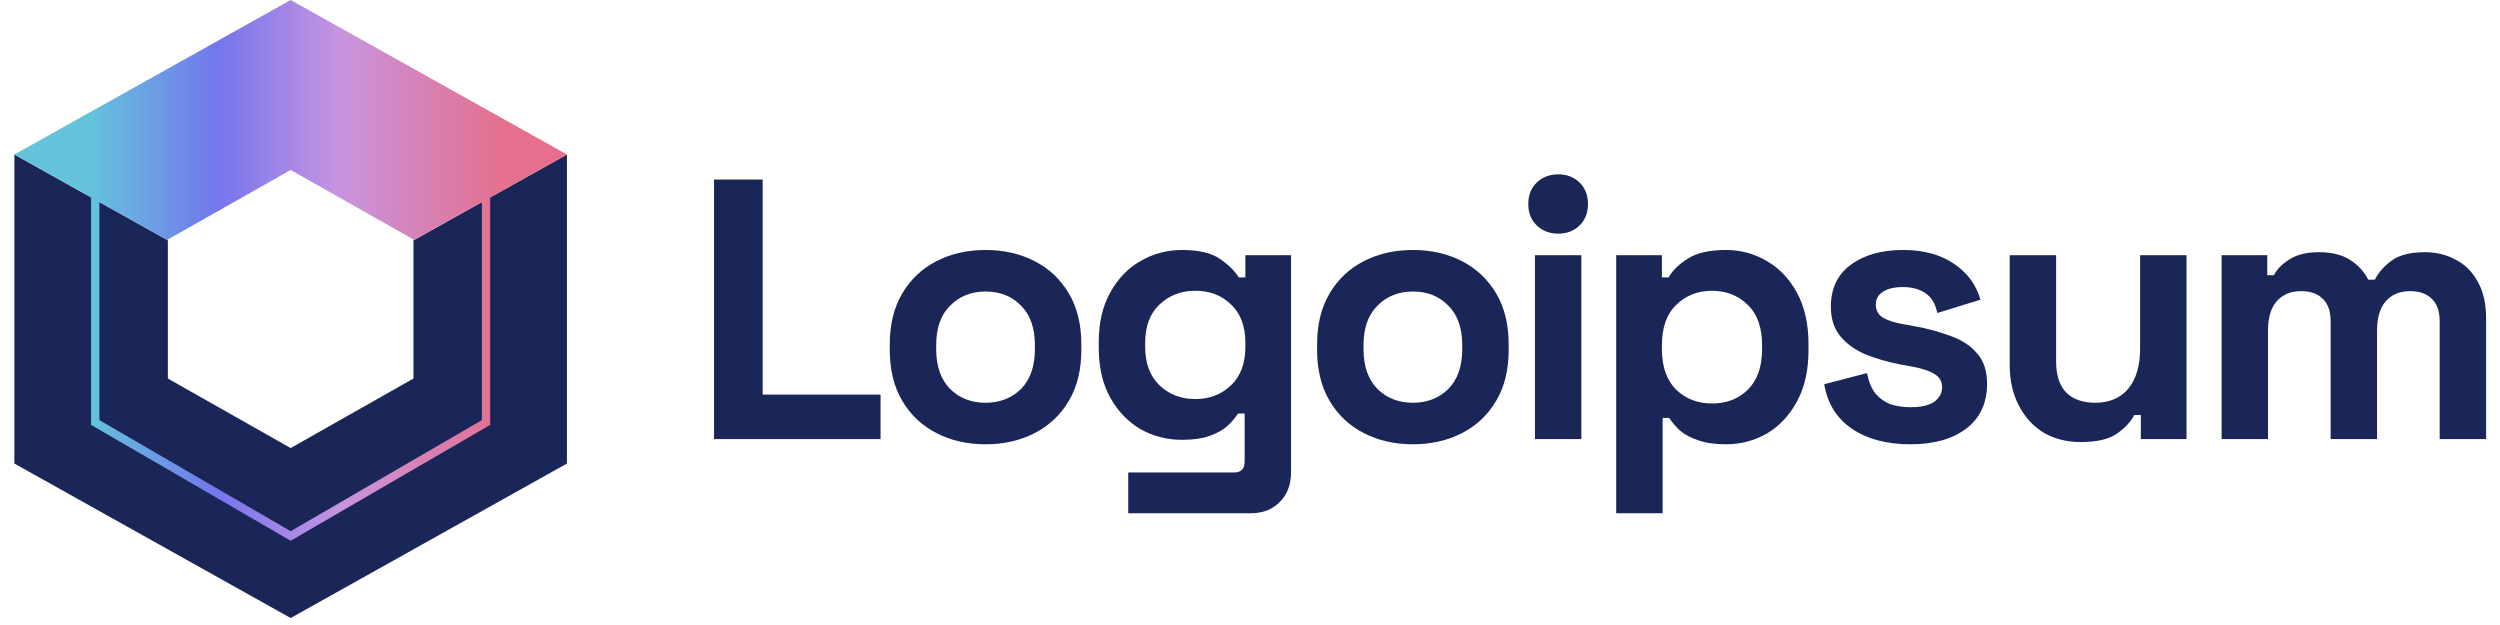
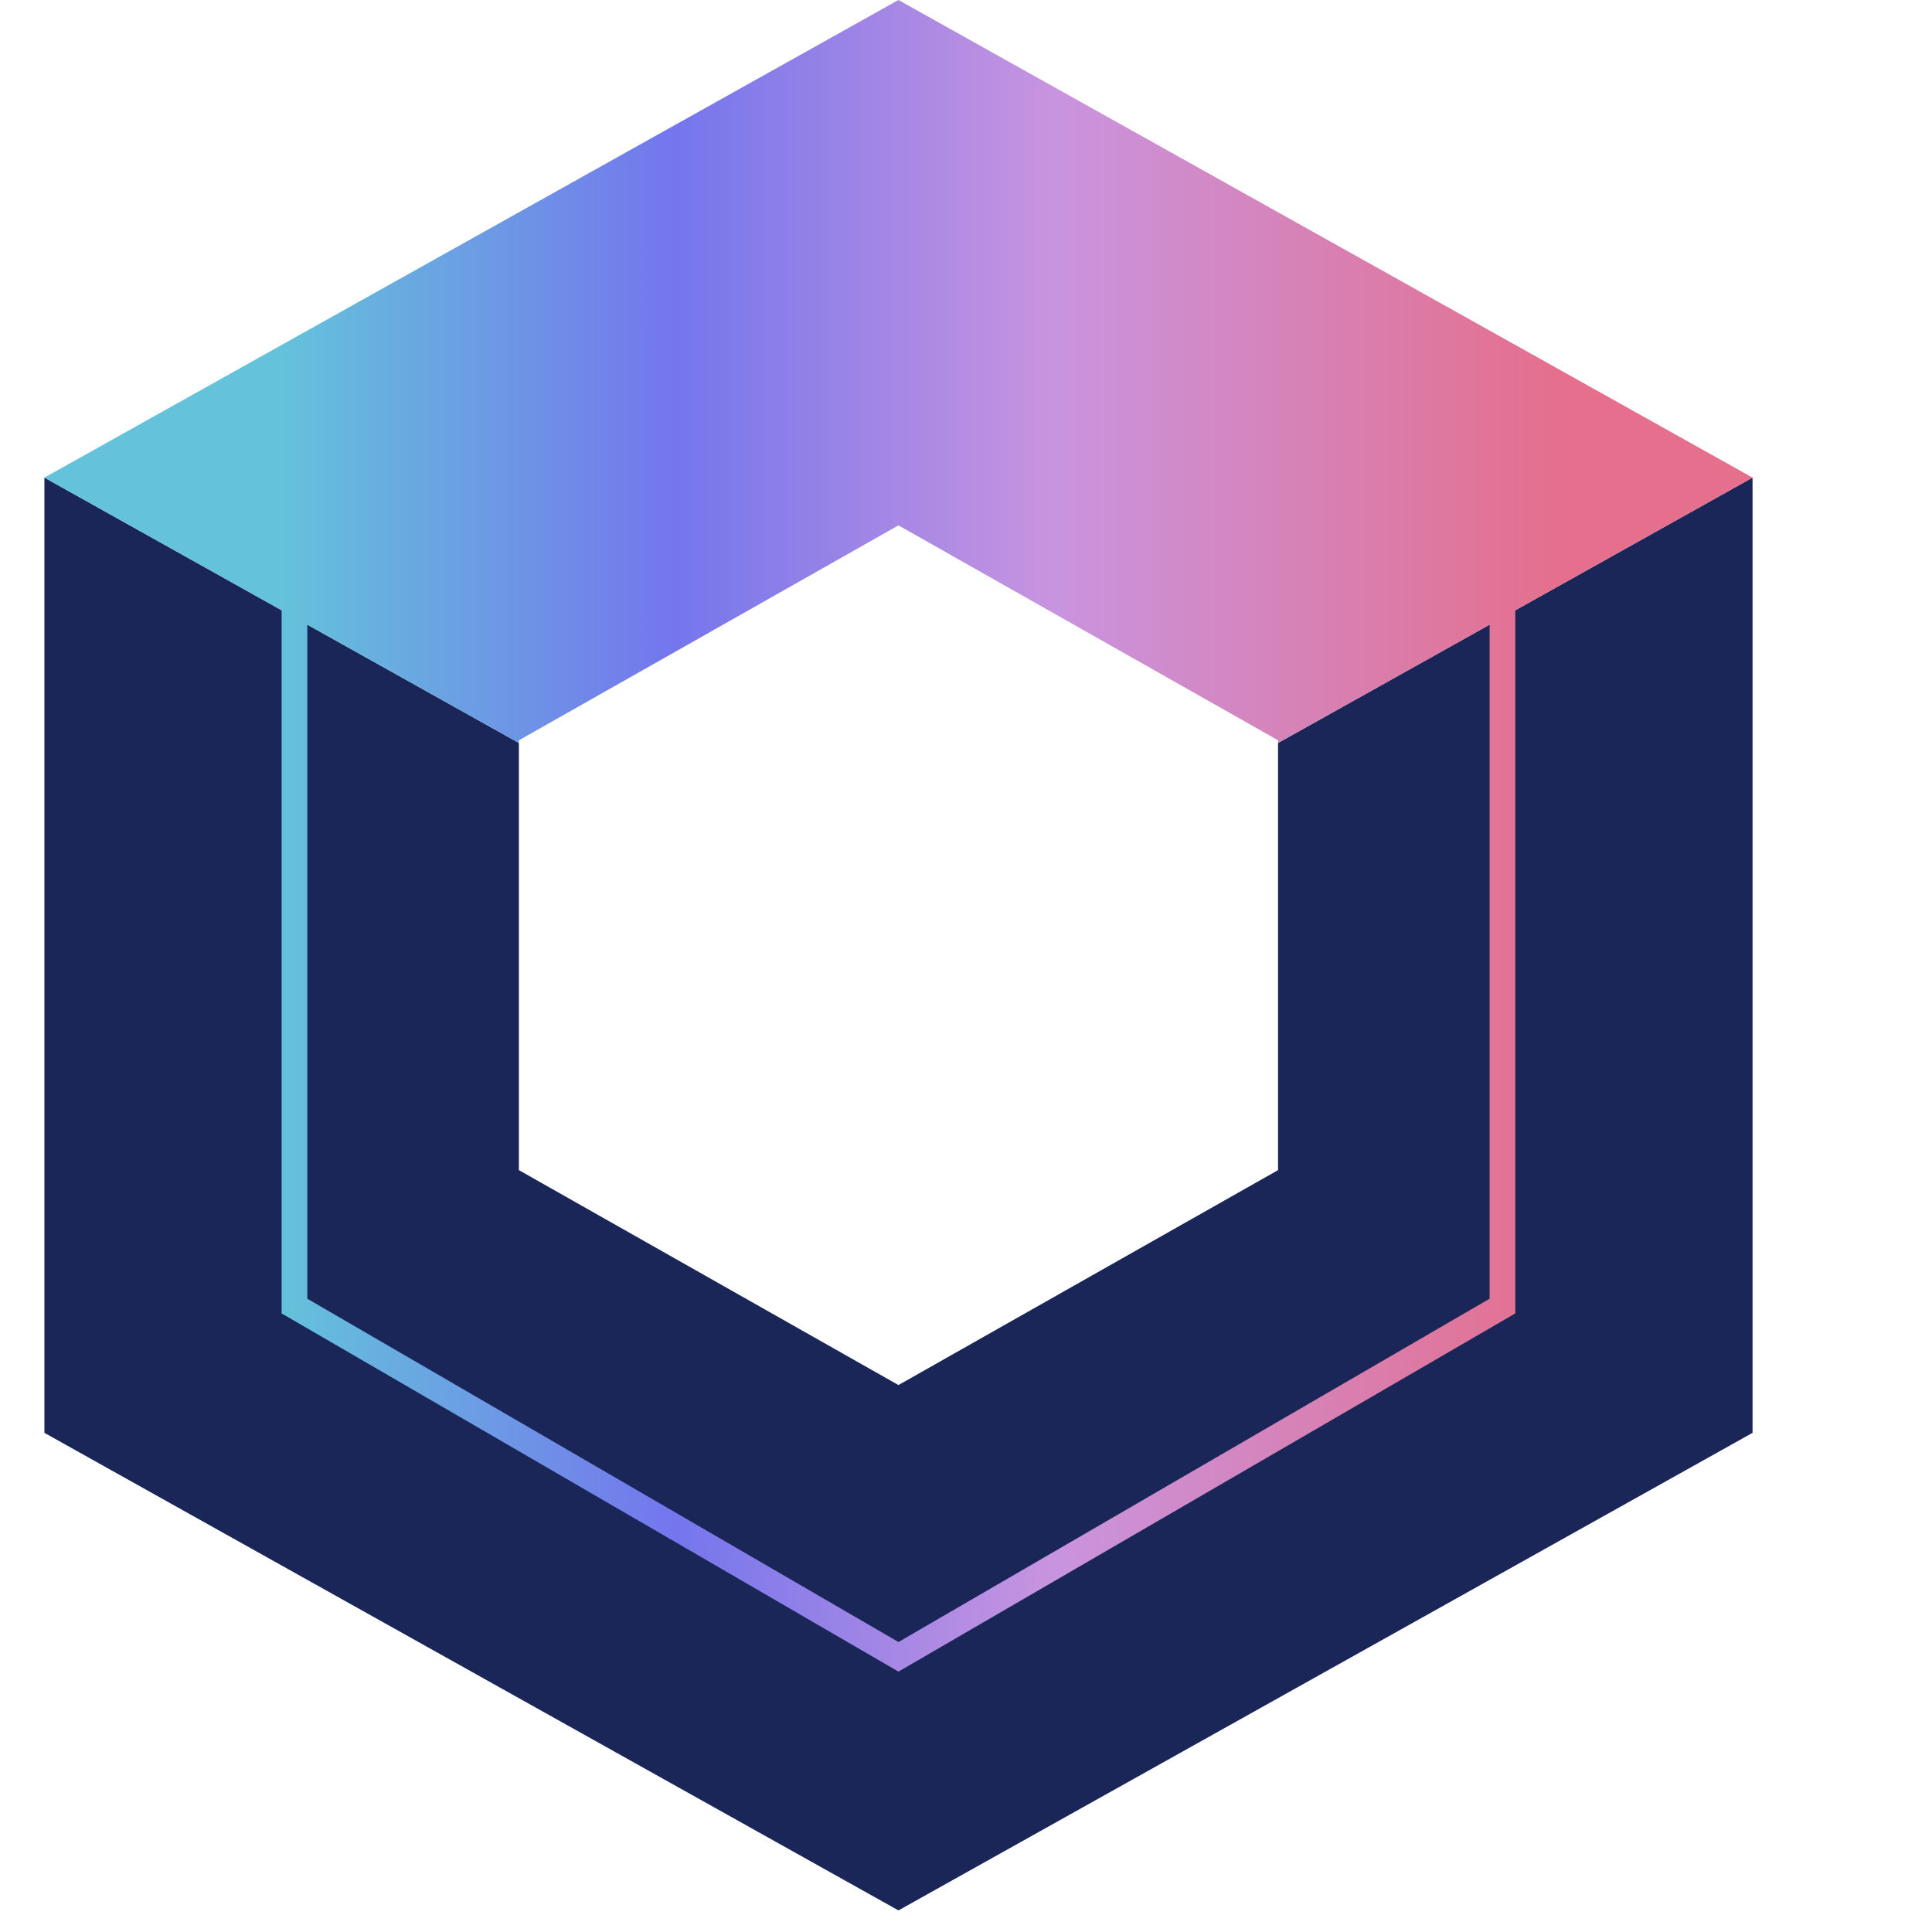
- <svg xmlns="http://www.w3.org/2000/svg" width="208" height="52" viewBox="0 0 208 52" fill="none">
+ <svg xmlns="http://www.w3.org/2000/svg" width="52" height="52" viewBox="0 0 52 52" fill="none">
  <path d="M1.195 38.565L1.195 12.855L13.966 19.997V31.494L24.182 37.279L34.399 31.494V19.997L47.17 12.855V38.565L24.182 51.419L1.195 38.565Z" fill="#192657" />
  <path fill-rule="evenodd" clip-rule="evenodd" d="M7.58 16.426L1.195 12.855L24.182 0L47.17 12.855L40.784 16.426V35.351L24.182 44.992L7.58 35.351L7.58 16.426ZM40.093 16.813L34.399 19.997V19.925L24.182 14.14L13.966 19.925V19.997L8.272 16.813V34.955L24.182 44.195L40.093 34.955V16.813Z" fill="url(#paint0_linear_35_1054)" />
-   <path d="M59.409 36.533V14.937H63.455V32.831H73.263V36.533H59.409Z" fill="#192657" />
-   <path d="M81.998 36.965C80.486 36.965 79.127 36.656 77.922 36.039C76.716 35.422 75.766 34.527 75.071 33.355C74.376 32.183 74.029 30.774 74.029 29.128V28.635C74.029 26.989 74.376 25.58 75.071 24.408C75.766 23.236 76.716 22.341 77.922 21.724C79.127 21.107 80.486 20.798 81.998 20.798C83.51 20.798 84.869 21.107 86.075 21.724C87.28 22.341 88.23 23.236 88.925 24.408C89.62 25.58 89.967 26.989 89.967 28.635V29.128C89.967 30.774 89.62 32.183 88.925 33.355C88.23 34.527 87.28 35.422 86.075 36.039C84.869 36.656 83.51 36.965 81.998 36.965ZM81.998 33.509C83.183 33.509 84.164 33.129 84.941 32.368C85.717 31.586 86.105 30.475 86.105 29.036V28.727C86.105 27.288 85.717 26.187 84.941 25.426C84.184 24.645 83.204 24.254 81.998 24.254C80.813 24.254 79.832 24.645 79.056 25.426C78.279 26.187 77.891 27.288 77.891 28.727V29.036C77.891 30.475 78.279 31.586 79.056 32.368C79.832 33.129 80.813 33.509 81.998 33.509Z" fill="#192657" />
-   <path d="M91.417 28.943V28.45C91.417 26.845 91.734 25.477 92.367 24.346C93.001 23.195 93.838 22.32 94.88 21.724C95.943 21.107 97.097 20.798 98.344 20.798C99.733 20.798 100.786 21.045 101.501 21.539C102.216 22.032 102.737 22.547 103.064 23.081H103.616V21.23H107.416V39.248C107.416 40.297 107.11 41.13 106.497 41.747C105.884 42.384 105.067 42.703 104.045 42.703H93.869V39.309H102.696C103.268 39.309 103.555 39.001 103.555 38.384V34.404H103.003C102.798 34.733 102.512 35.072 102.145 35.422C101.777 35.751 101.286 36.029 100.673 36.255C100.06 36.481 99.284 36.594 98.344 36.594C97.097 36.594 95.943 36.296 94.88 35.7C93.838 35.083 93.001 34.209 92.367 33.077C91.734 31.925 91.417 30.548 91.417 28.943ZM99.447 33.201C100.632 33.201 101.623 32.82 102.42 32.059C103.217 31.298 103.616 30.229 103.616 28.851V28.542C103.616 27.143 103.217 26.074 102.42 25.334C101.644 24.573 100.653 24.192 99.447 24.192C98.262 24.192 97.271 24.573 96.474 25.334C95.677 26.074 95.279 27.143 95.279 28.542V28.851C95.279 30.229 95.677 31.298 96.474 32.059C97.271 32.82 98.262 33.201 99.447 33.201Z" fill="#192657" />
-   <path d="M117.552 36.965C116.04 36.965 114.681 36.656 113.476 36.039C112.27 35.422 111.32 34.527 110.625 33.355C109.931 32.183 109.583 30.774 109.583 29.128V28.635C109.583 26.989 109.931 25.58 110.625 24.408C111.32 23.236 112.27 22.341 113.476 21.724C114.681 21.107 116.04 20.798 117.552 20.798C119.064 20.798 120.423 21.107 121.629 21.724C122.834 22.341 123.784 23.236 124.479 24.408C125.174 25.58 125.521 26.989 125.521 28.635V29.128C125.521 30.774 125.174 32.183 124.479 33.355C123.784 34.527 122.834 35.422 121.629 36.039C120.423 36.656 119.064 36.965 117.552 36.965ZM117.552 33.509C118.737 33.509 119.718 33.129 120.495 32.368C121.271 31.586 121.659 30.475 121.659 29.036V28.727C121.659 27.288 121.271 26.187 120.495 25.426C119.739 24.645 118.758 24.254 117.552 24.254C116.367 24.254 115.386 24.645 114.61 25.426C113.833 26.187 113.445 27.288 113.445 28.727V29.036C113.445 30.475 113.833 31.586 114.61 32.368C115.386 33.129 116.367 33.509 117.552 33.509Z" fill="#192657" />
-   <path d="M127.707 36.533V21.23H131.569V36.533H127.707ZM129.638 19.441C128.943 19.441 128.35 19.215 127.86 18.762C127.39 18.31 127.155 17.713 127.155 16.973C127.155 16.232 127.39 15.636 127.86 15.183C128.35 14.731 128.943 14.505 129.638 14.505C130.353 14.505 130.945 14.731 131.415 15.183C131.885 15.636 132.12 16.232 132.12 16.973C132.12 17.713 131.885 18.31 131.415 18.762C130.945 19.215 130.353 19.441 129.638 19.441Z" fill="#192657" />
-   <path d="M134.469 42.703V21.23H138.27V23.081H138.822C139.168 22.485 139.709 21.96 140.446 21.508C141.182 21.035 142.234 20.798 143.603 20.798C144.829 20.798 145.963 21.107 147.004 21.724C148.047 22.32 148.884 23.205 149.518 24.377C150.152 25.549 150.468 26.969 150.468 28.635V29.128C150.468 30.794 150.152 32.214 149.518 33.386C148.884 34.558 148.047 35.453 147.004 36.07C145.963 36.666 144.829 36.965 143.603 36.965C142.683 36.965 141.906 36.852 141.273 36.625C140.66 36.42 140.159 36.152 139.772 35.823C139.404 35.474 139.107 35.124 138.883 34.774H138.331V42.703H134.469ZM142.438 33.571C143.644 33.571 144.635 33.19 145.411 32.429C146.208 31.648 146.606 30.517 146.606 29.036V28.727C146.606 27.246 146.208 26.125 145.411 25.364C144.614 24.583 143.623 24.192 142.438 24.192C141.252 24.192 140.261 24.583 139.465 25.364C138.668 26.125 138.27 27.246 138.27 28.727V29.036C138.27 30.517 138.668 31.648 139.465 32.429C140.261 33.19 141.252 33.571 142.438 33.571Z" fill="#192657" />
-   <path d="M158.949 36.965C156.967 36.965 155.342 36.533 154.075 35.669C152.809 34.805 152.043 33.571 151.776 31.967L155.333 31.041C155.475 31.761 155.71 32.327 156.037 32.738C156.385 33.149 156.803 33.447 157.294 33.633C157.804 33.797 158.356 33.88 158.949 33.88C159.847 33.88 160.512 33.725 160.942 33.417C161.37 33.088 161.585 32.687 161.585 32.214C161.585 31.74 161.381 31.381 160.972 31.134C160.564 30.866 159.91 30.65 159.01 30.486L158.152 30.331C157.089 30.126 156.118 29.848 155.24 29.498C154.362 29.128 153.656 28.624 153.125 27.987C152.595 27.349 152.328 26.526 152.328 25.519C152.328 23.997 152.88 22.835 153.984 22.032C155.086 21.21 156.538 20.798 158.336 20.798C160.032 20.798 161.442 21.179 162.565 21.94C163.689 22.701 164.425 23.698 164.773 24.933L161.186 26.043C161.023 25.262 160.686 24.706 160.175 24.377C159.684 24.048 159.071 23.884 158.336 23.884C157.6 23.884 157.039 24.017 156.65 24.285C156.262 24.531 156.068 24.881 156.068 25.334C156.068 25.827 156.272 26.197 156.681 26.444C157.089 26.67 157.641 26.845 158.336 26.969L159.193 27.123C160.338 27.329 161.37 27.606 162.29 27.956C163.23 28.285 163.965 28.768 164.497 29.406C165.049 30.023 165.325 30.866 165.325 31.936C165.325 33.54 164.741 34.785 163.576 35.669C162.433 36.533 160.89 36.965 158.949 36.965Z" fill="#192657" />
-   <path d="M173.121 36.779C171.937 36.779 170.894 36.512 169.996 35.977C169.118 35.422 168.432 34.661 167.942 33.694C167.452 32.728 167.206 31.617 167.206 30.362V21.23H171.068V30.054C171.068 31.206 171.344 32.069 171.896 32.645C172.467 33.221 173.275 33.509 174.318 33.509C175.502 33.509 176.422 33.118 177.076 32.337C177.73 31.535 178.056 30.424 178.056 29.005V21.23H181.918V36.533H178.117V34.527H177.567C177.321 35.042 176.861 35.545 176.187 36.039C175.513 36.533 174.49 36.779 173.121 36.779Z" fill="#192657" />
-   <path d="M184.837 36.533V21.23H188.637V22.896H189.189C189.454 22.382 189.894 21.94 190.506 21.57C191.119 21.179 191.927 20.983 192.929 20.983C194.011 20.983 194.88 21.2 195.534 21.631C196.188 22.043 196.688 22.588 197.036 23.267H197.586C197.934 22.608 198.425 22.063 199.059 21.631C199.692 21.2 200.591 20.983 201.756 20.983C202.695 20.983 203.544 21.189 204.3 21.601C205.076 21.991 205.689 22.598 206.139 23.421C206.608 24.223 206.843 25.241 206.843 26.475V36.533H202.981V26.753C202.981 25.909 202.767 25.282 202.338 24.871C201.908 24.439 201.306 24.223 200.53 24.223C199.651 24.223 198.966 24.511 198.476 25.087C198.006 25.642 197.771 26.444 197.771 27.493V36.533H193.909V26.753C193.909 25.909 193.694 25.282 193.266 24.871C192.836 24.439 192.234 24.223 191.457 24.223C190.578 24.223 189.894 24.511 189.404 25.087C188.933 25.642 188.698 26.444 188.698 27.493V36.533H184.837Z" fill="#192657" />
  <defs>
    <linearGradient id="paint0_linear_35_1054" x1="7.58" y1="9.998" x2="42.061" y2="9.998" gradientUnits="userSpaceOnUse">
      <stop stop-color="#64C2DB" />
      <stop offset="0.307" stop-color="#7476ED" />
      <stop offset="0.604" stop-color="#C994DF" />
      <stop offset="1" stop-color="#E56F8C" />
    </linearGradient>
  </defs>
</svg>
